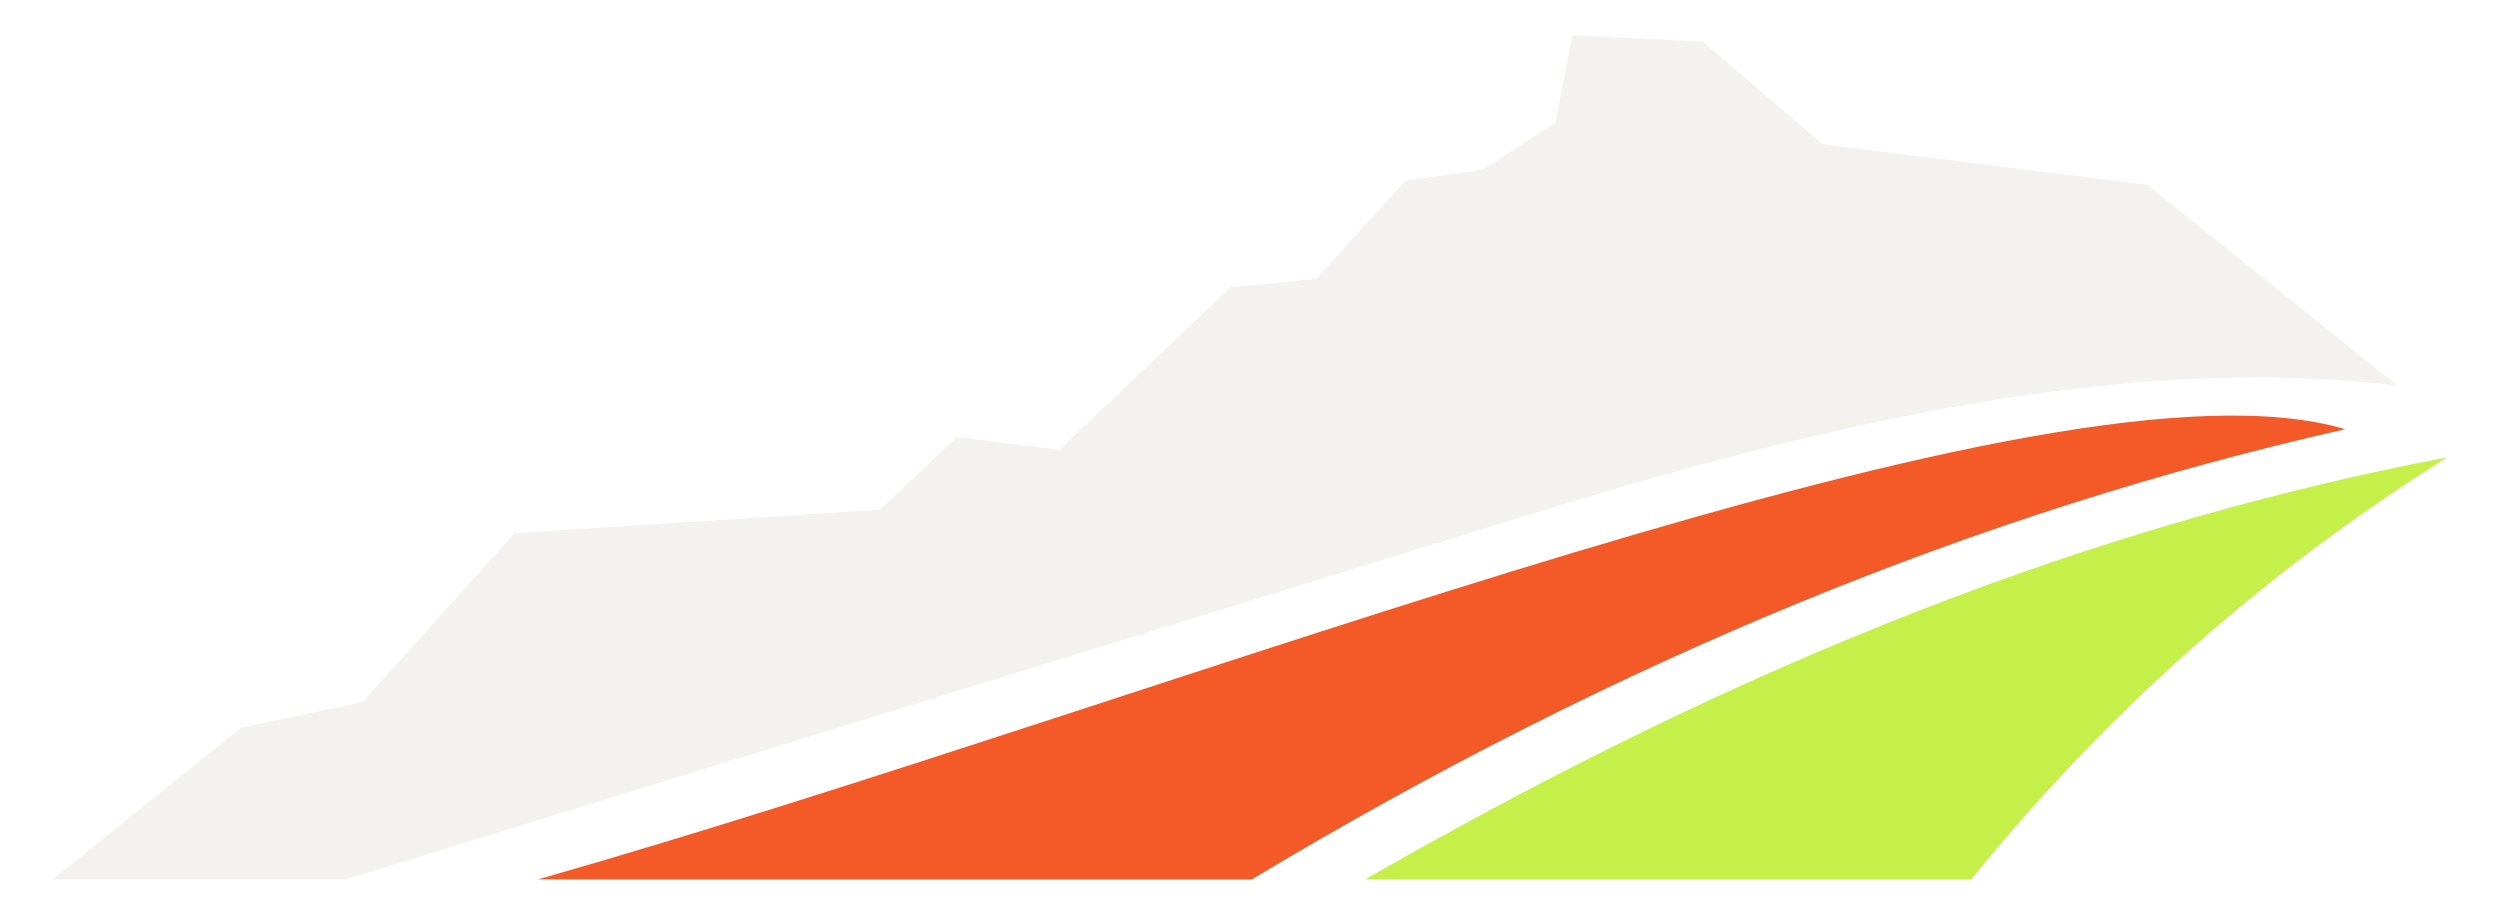
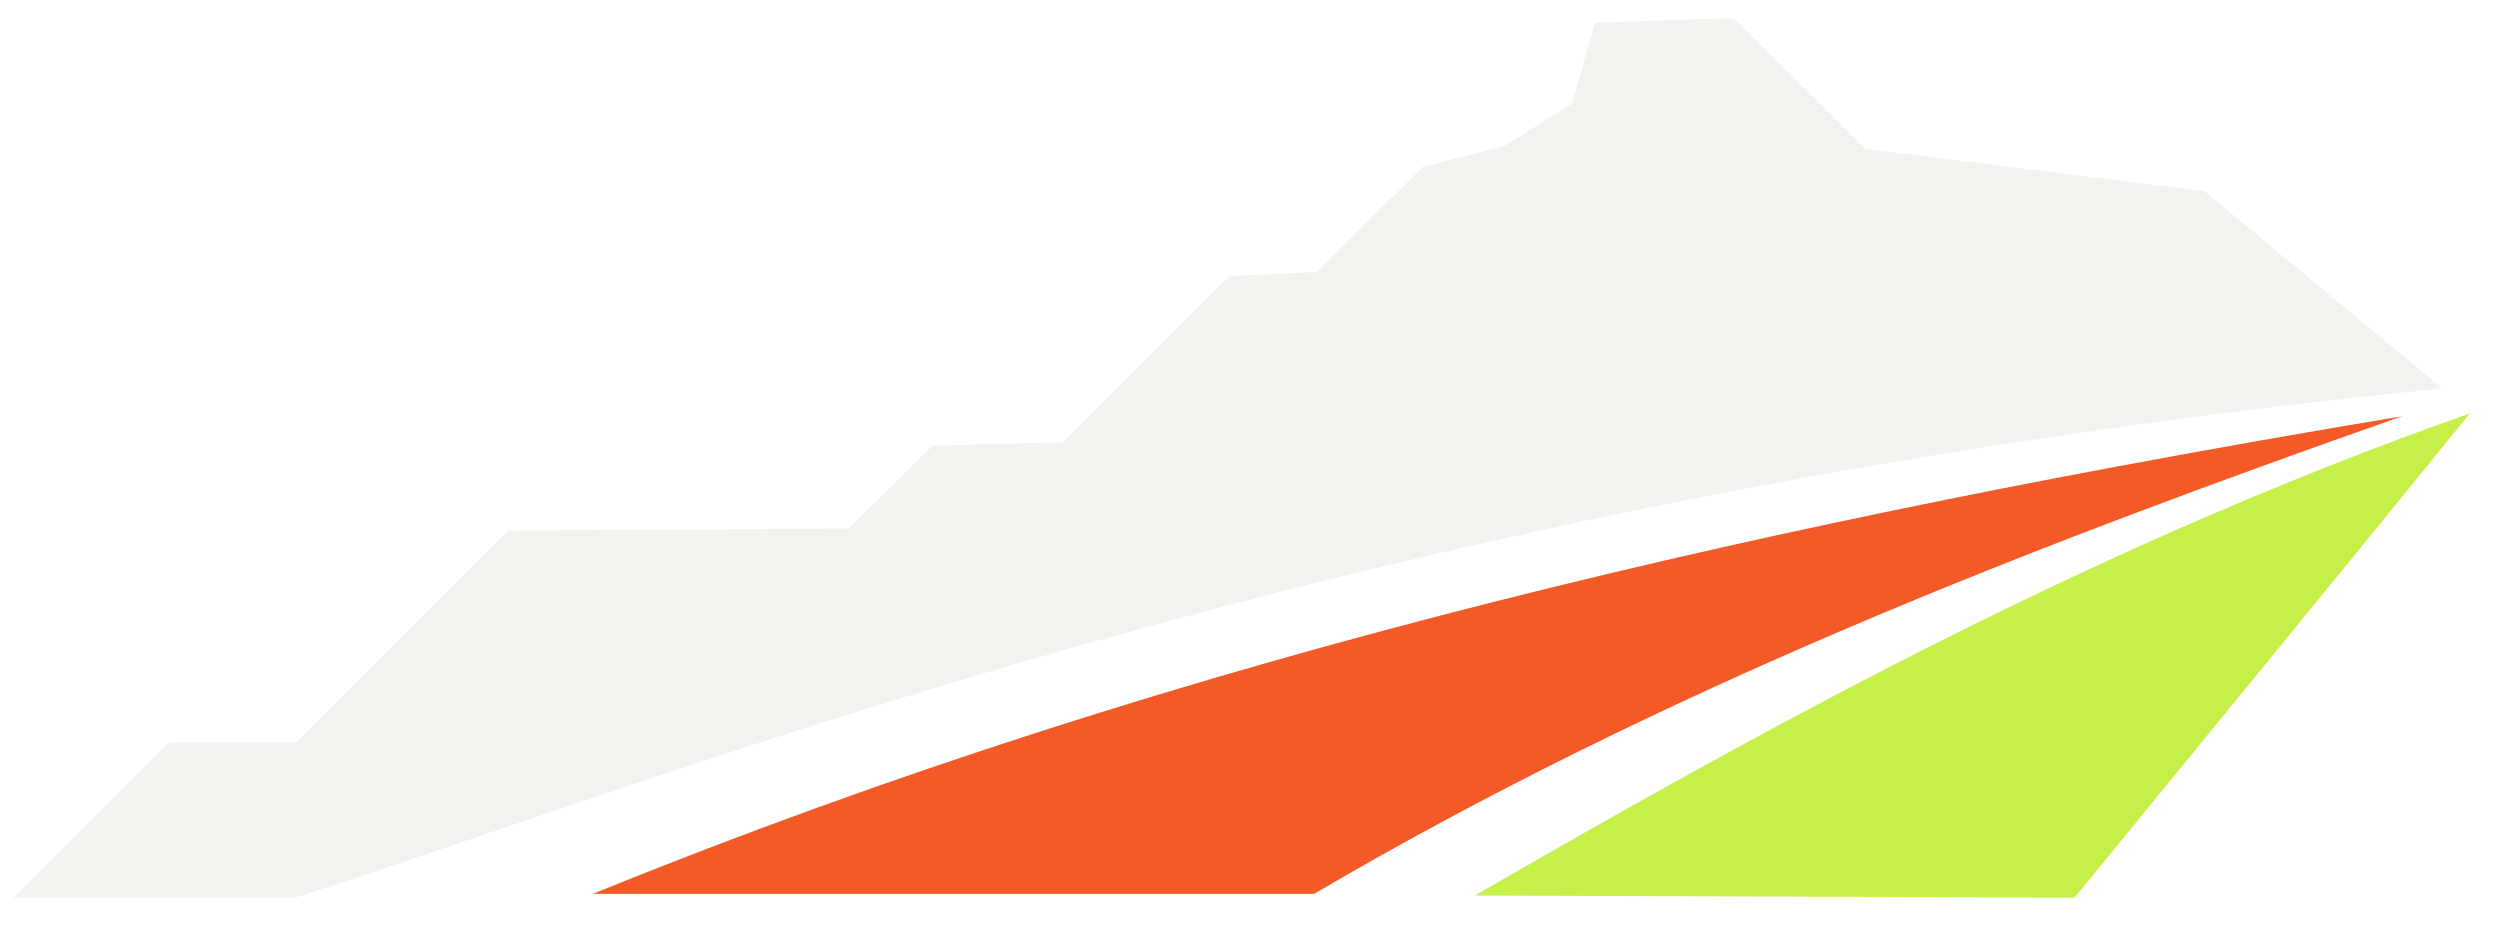
- <svg xmlns="http://www.w3.org/2000/svg" width="710" height="260" viewBox="245 20 710 260" role="img" aria-label="TriNKY — Swim Ride Run Together">
-   <g id="kentucky" transform="translate(260,30) scale(10.50885)">
-     <g transform="translate(-69.53521,-45.0518)">
-       <path style="display:inline;opacity:1;fill:#c5f04a;fill-opacity:1;fill-rule:evenodd;stroke:none;stroke-width:0.3;stroke-linecap:round;stroke-linejoin:round;stroke-miterlimit:0;paint-order:stroke markers fill" d="m 105,67.866 h 16.377 c 3.994,-4.921 8.327,-8.553 12.865,-11.407 C 123.58,58.492 114.034,62.685 105,67.866 Z" />
-     </g>
-     <g transform="translate(-69.53521,-45.0518)">
-       <path style="opacity:1;fill:#f3f2ee;fill-opacity:1;fill-rule:evenodd;stroke:none;stroke-width:0.3;stroke-linecap:round;stroke-linejoin:round;stroke-miterlimit:0;paint-order:stroke markers fill" d="m 69.535,67.866 h 7.913 l 30.554,-9.415 c 8.651,-2.721 17.157,-4.862 24.894,-3.928 l -6.758,-5.429 -8.779,-1.097 -3.234,-2.772 -3.523,-0.173 -0.462,2.368 -1.964,1.271 -2.079,0.289 -2.426,2.657 -2.31,0.231 -4.621,4.39 -2.772,-0.347 -2.079,1.964 -9.877,0.635 -4.101,4.563 -3.292,0.693 z" />
-     </g>
-     <g transform="translate(-69.53521,-45.0518)">
-       <path style="opacity:1;fill:#f35a28;fill-opacity:1;fill-rule:evenodd;stroke-width:0.3;stroke-linecap:round;stroke-linejoin:round;stroke-miterlimit:0;paint-order:stroke markers fill" d="m 82.646,67.866 h 19.291 c 9.849,-5.919 19.699,-9.945 29.548,-12.167 -7.933,-2.356 -31.347,7.18 -48.839,12.167 z" />
-     </g>
-   </g>
-   <path d="M1096 1444V1247Q981 1302 879.0 1329.0Q777 1356 682 1356Q517 1356 427.5 1292.0Q338 1228 338 1110Q338 1011 397.5 960.5Q457 910 623 879L745 854Q971 811 1078.5 702.5Q1186 594 1186 412Q1186 195 1040.5 83.0Q895 -29 614 -29Q508 -29 388.5 -5.0Q269 19 141 66V274Q264 205 382.0 170.0Q500 135 614 135Q787 135 881.0 203.0Q975 271 975 397Q975 507 907.5 569.0Q840 631 686 662L563 686Q337 731 236.0 827.0Q135 923 135 1094Q135 1292 274.5 1406.0Q414 1520 659 1520Q764 1520 873.0 1501.0Q982 1482 1096 1444Z" fill="#f3f2ee" transform="translate(237.123,580) scale(0.01464844,-0.01464844)" />
-   <path d="M68 1493H272L586 231L899 1493H1126L1440 231L1753 1493H1958L1583 0H1329L1014 1296L696 0H442Z" fill="#f3f2ee" transform="translate(264.666,580) scale(0.01464844,-0.01464844)" />
-   <path d="M201 1493H403V0H201Z" fill="#f3f2ee" transform="translate(302.8291,580) scale(0.01464844,-0.01464844)" />
-   <path d="M201 1493H502L883 477L1266 1493H1567V0H1370V1311L985 287H782L397 1311V0H201Z" fill="#f3f2ee" transform="translate(320.1768,580) scale(0.01464844,-0.01464844)" />
-   <circle cx="381.561" cy="570" r="3.5" fill="#f35a28" />
-   <path d="M909 700Q974 678 1035.5 606.0Q1097 534 1159 408L1364 0H1147L956 383Q882 533 812.5 582.0Q743 631 623 631H403V0H201V1493H657Q913 1493 1039.0 1386.0Q1165 1279 1165 1063Q1165 922 1099.5 829.0Q1034 736 909 700ZM403 1327V797H657Q803 797 877.5 864.5Q952 932 952 1063Q952 1194 877.5 1260.5Q803 1327 657 1327Z" fill="#f3f2ee" transform="translate(417.0605,580) scale(0.01464844,-0.01464844)" />
-   <path d="M201 1493H403V0H201Z" fill="#f3f2ee" transform="translate(446.4053,580) scale(0.01464844,-0.01464844)" />
-   <path d="M403 1327V166H647Q956 166 1099.5 306.0Q1243 446 1243 748Q1243 1048 1099.5 1187.5Q956 1327 647 1327ZM201 1493H616Q1050 1493 1253.0 1312.5Q1456 1132 1456 748Q1456 362 1252.0 181.0Q1048 0 616 0H201Z" fill="#f3f2ee" transform="translate(463.7529,580) scale(0.01464844,-0.01464844)" />
-   <path d="M201 1493H1145V1323H403V881H1114V711H403V170H1163V0H201Z" fill="#f3f2ee" transform="translate(495.3535,580) scale(0.01464844,-0.01464844)" />
-   <circle cx="549.809" cy="570" r="3.5" fill="#f35a28" />
-   <path d="M909 700Q974 678 1035.5 606.0Q1097 534 1159 408L1364 0H1147L956 383Q882 533 812.5 582.0Q743 631 623 631H403V0H201V1493H657Q913 1493 1039.0 1386.0Q1165 1279 1165 1063Q1165 922 1099.5 829.0Q1034 736 909 700ZM403 1327V797H657Q803 797 877.5 864.5Q952 932 952 1063Q952 1194 877.5 1260.5Q803 1327 657 1327Z" fill="#f3f2ee" transform="translate(585.3086,580) scale(0.01464844,-0.01464844)" />
-   <path d="M178 1493H381V586Q381 346 468.0 240.5Q555 135 750 135Q944 135 1031.0 240.5Q1118 346 1118 586V1493H1321V561Q1321 269 1176.5 120.0Q1032 -29 750 -29Q467 -29 322.5 120.0Q178 269 178 561Z" fill="#f3f2ee" transform="translate(614.6533,580) scale(0.01464844,-0.01464844)" />
-   <path d="M201 1493H473L1135 244V1493H1331V0H1059L397 1249V0H201Z" fill="#f3f2ee" transform="translate(645.1113,580) scale(0.01464844,-0.01464844)" />
-   <circle cx="703.053" cy="570" r="3.5" fill="#f35a28" />
-   <path d="M-6 1493H1257V1323H727V0H524V1323H-6Z" fill="#f3f2ee" transform="translate(738.5527,580) scale(0.01464844,-0.01464844)" />
-   <path d="M807 1356Q587 1356 457.5 1192.0Q328 1028 328 745Q328 463 457.5 299.0Q587 135 807 135Q1027 135 1155.5 299.0Q1284 463 1284 745Q1284 1028 1155.5 1192.0Q1027 1356 807 1356ZM807 1520Q1121 1520 1309.0 1309.5Q1497 1099 1497 745Q1497 392 1309.0 181.5Q1121 -29 807 -29Q492 -29 303.5 181.0Q115 391 115 745Q115 1099 303.5 1309.5Q492 1520 807 1520Z" fill="#f3f2ee" transform="translate(765.3779,580) scale(0.01464844,-0.01464844)" />
-   <path d="M1219 213V614H889V780H1419V139Q1302 56 1161.0 13.5Q1020 -29 860 -29Q510 -29 312.5 175.5Q115 380 115 745Q115 1111 312.5 1315.5Q510 1520 860 1520Q1006 1520 1137.5 1484.0Q1269 1448 1380 1378V1163Q1268 1258 1142.0 1306.0Q1016 1354 877 1354Q603 1354 465.5 1201.0Q328 1048 328 745Q328 443 465.5 290.0Q603 137 877 137Q984 137 1068.0 155.5Q1152 174 1219 213Z" fill="#f3f2ee" transform="translate(797.4912,580) scale(0.01464844,-0.01464844)" />
-   <path d="M201 1493H1145V1323H403V881H1114V711H403V170H1163V0H201Z" fill="#f3f2ee" transform="translate(829.2383,580) scale(0.01464844,-0.01464844)" />
-   <path d="M-6 1493H1257V1323H727V0H524V1323H-6Z" fill="#f3f2ee" transform="translate(856.6934,580) scale(0.01464844,-0.01464844)" />
-   <path d="M201 1493H403V881H1137V1493H1339V0H1137V711H403V0H201Z" fill="#f3f2ee" transform="translate(883.5186,580) scale(0.01464844,-0.01464844)" />
-   <path d="M201 1493H1145V1323H403V881H1114V711H403V170H1163V0H201Z" fill="#f3f2ee" transform="translate(914.5771,580) scale(0.01464844,-0.01464844)" />
-   <path d="M909 700Q974 678 1035.5 606.0Q1097 534 1159 408L1364 0H1147L956 383Q882 533 812.5 582.0Q743 631 623 631H403V0H201V1493H657Q913 1493 1039.0 1386.0Q1165 1279 1165 1063Q1165 922 1099.5 829.0Q1034 736 909 700ZM403 1327V797H657Q803 797 877.5 864.5Q952 932 952 1063Q952 1194 877.5 1260.5Q803 1327 657 1327Z" fill="#f3f2ee" transform="translate(942.0322,580) scale(0.01464844,-0.01464844)" />
+ <svg xmlns="http://www.w3.org/2000/svg" width="780" height="290" viewBox="86 252 78 29" role="img" aria-label="TriNKY Kentucky symbol">
+   <path fill="#f3f2ee" d="m 95.202,280.01 h -8.781 l 4.844,-4.844 h 3.986 l 6.615,-6.615 10.613,-0.059 2.616,-2.587 4.081,-0.109 5.179,-5.183 2.742,-0.127 3.279,-3.276 2.556,-0.655 2.117,-1.323 0.718,-2.527 4.315,-0.143 4.117,4.081 10.583,1.323 7.417,6.154 c -33.608,3.348 -55.152,12.114 -66.997,15.887 z" />
+   <path fill="#f35a28" d="m 104.499,279.888 h 22.501 c 10.868,-6.381 22.348,-10.825 33.945,-14.901 -18.928,3.16 -37.794,7.307 -56.447,14.901 z" />
+   <path fill="#c5f04a" d="m 132.018,279.94 c 9.773,-5.658 19.763,-11.072 31.042,-15.042 -4.544,5.598 -8.93,10.942 -12.335,15.111 z" />
</svg>
